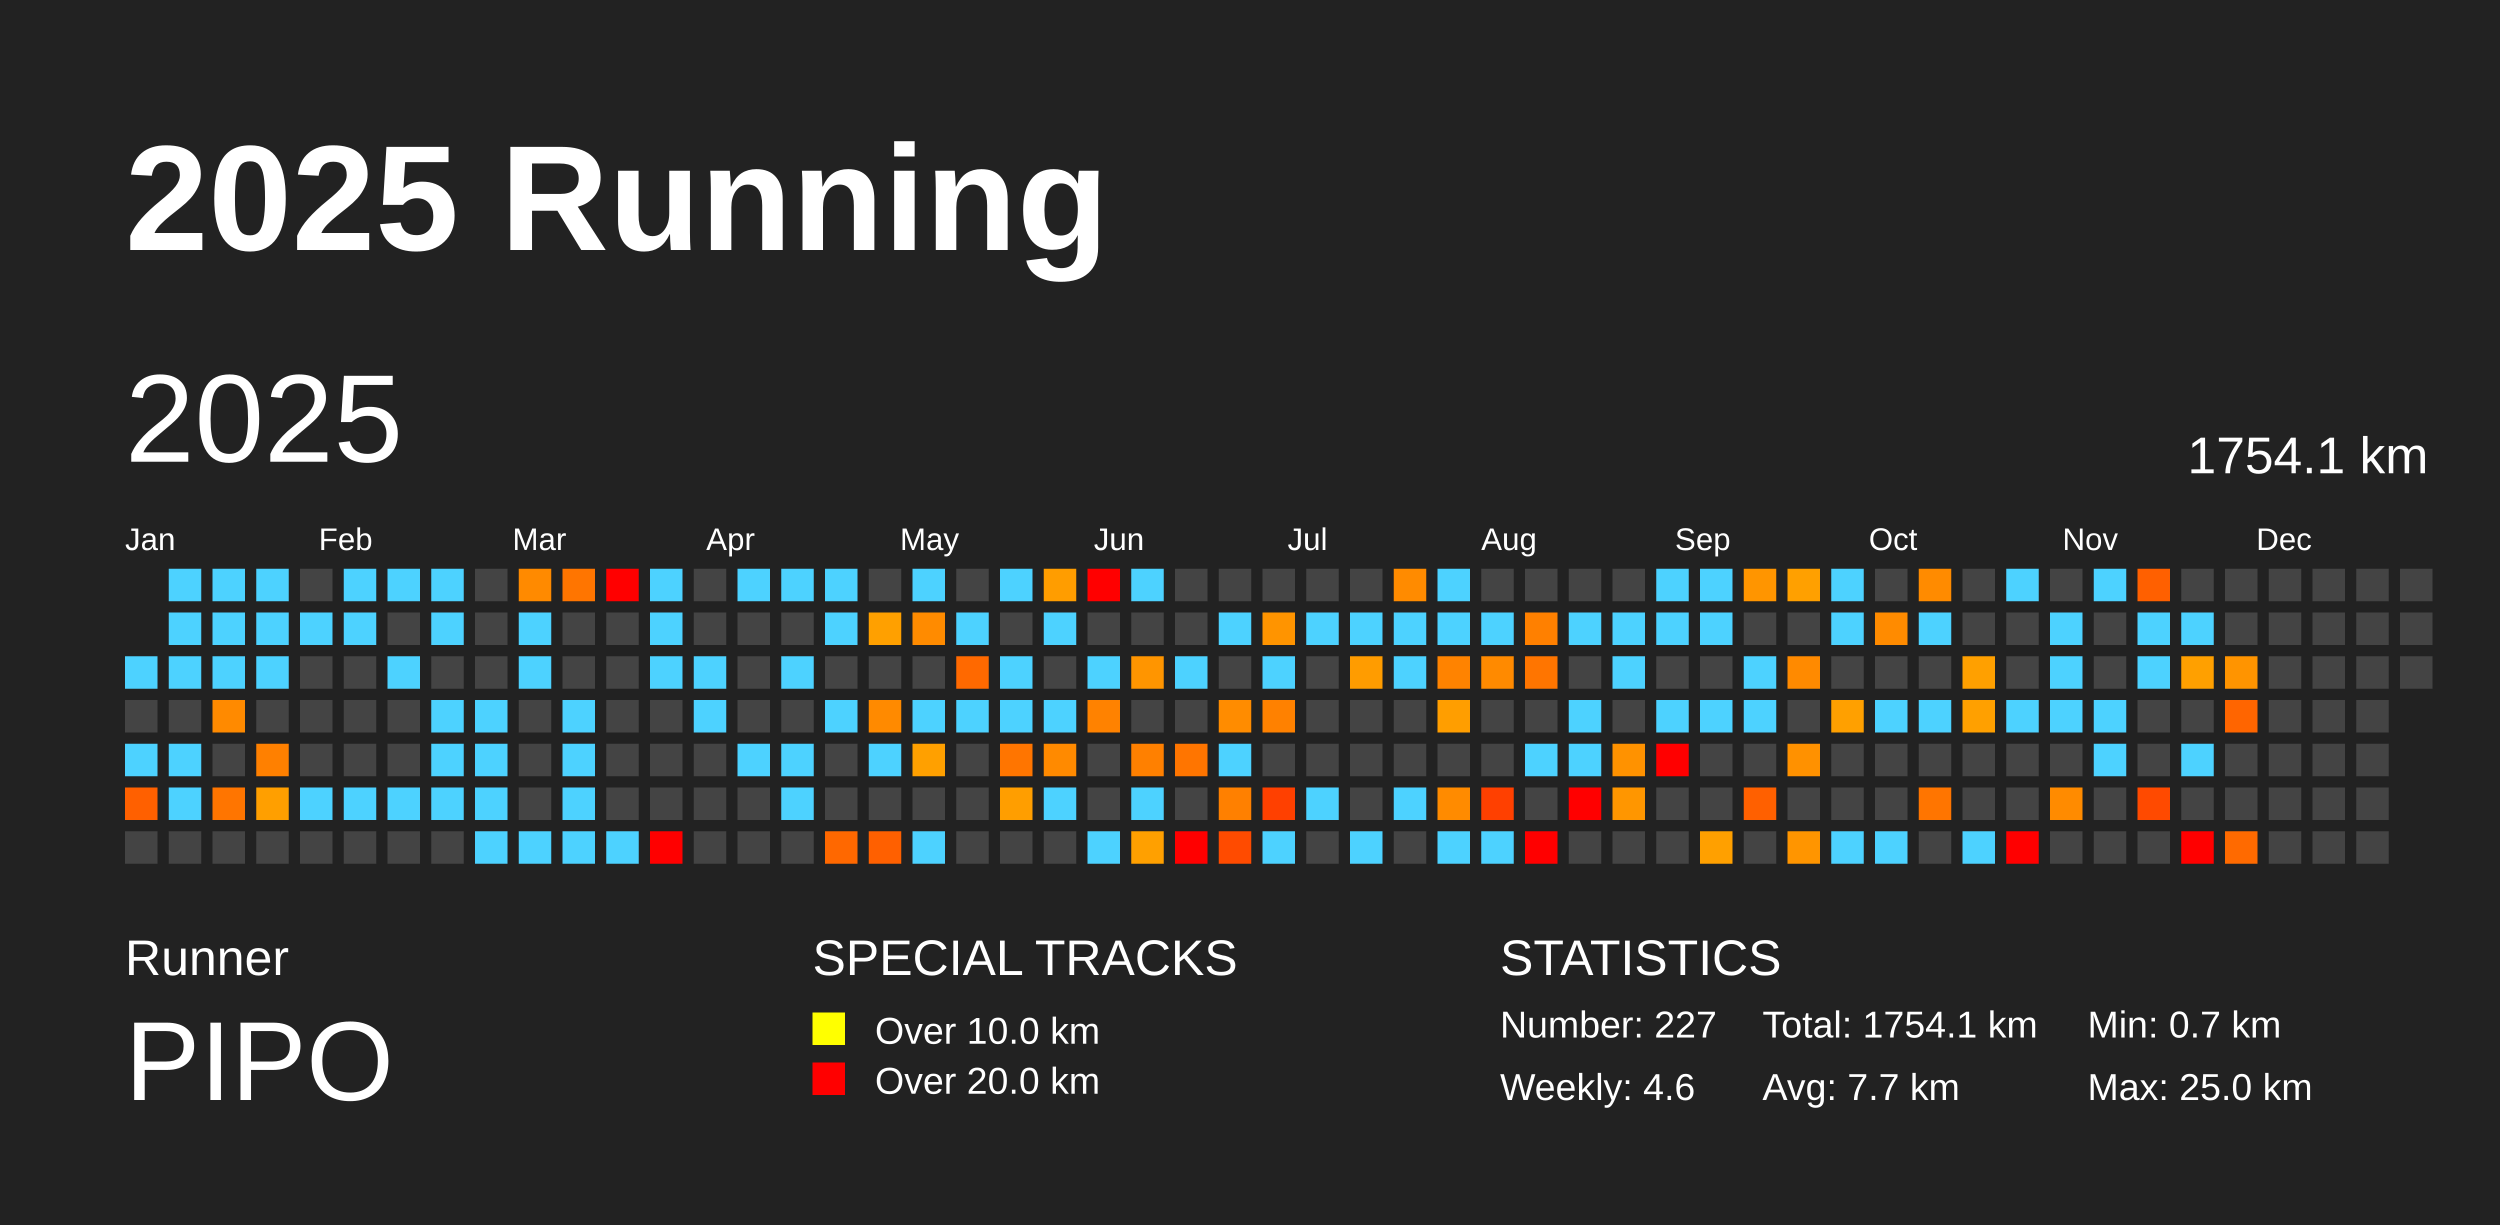
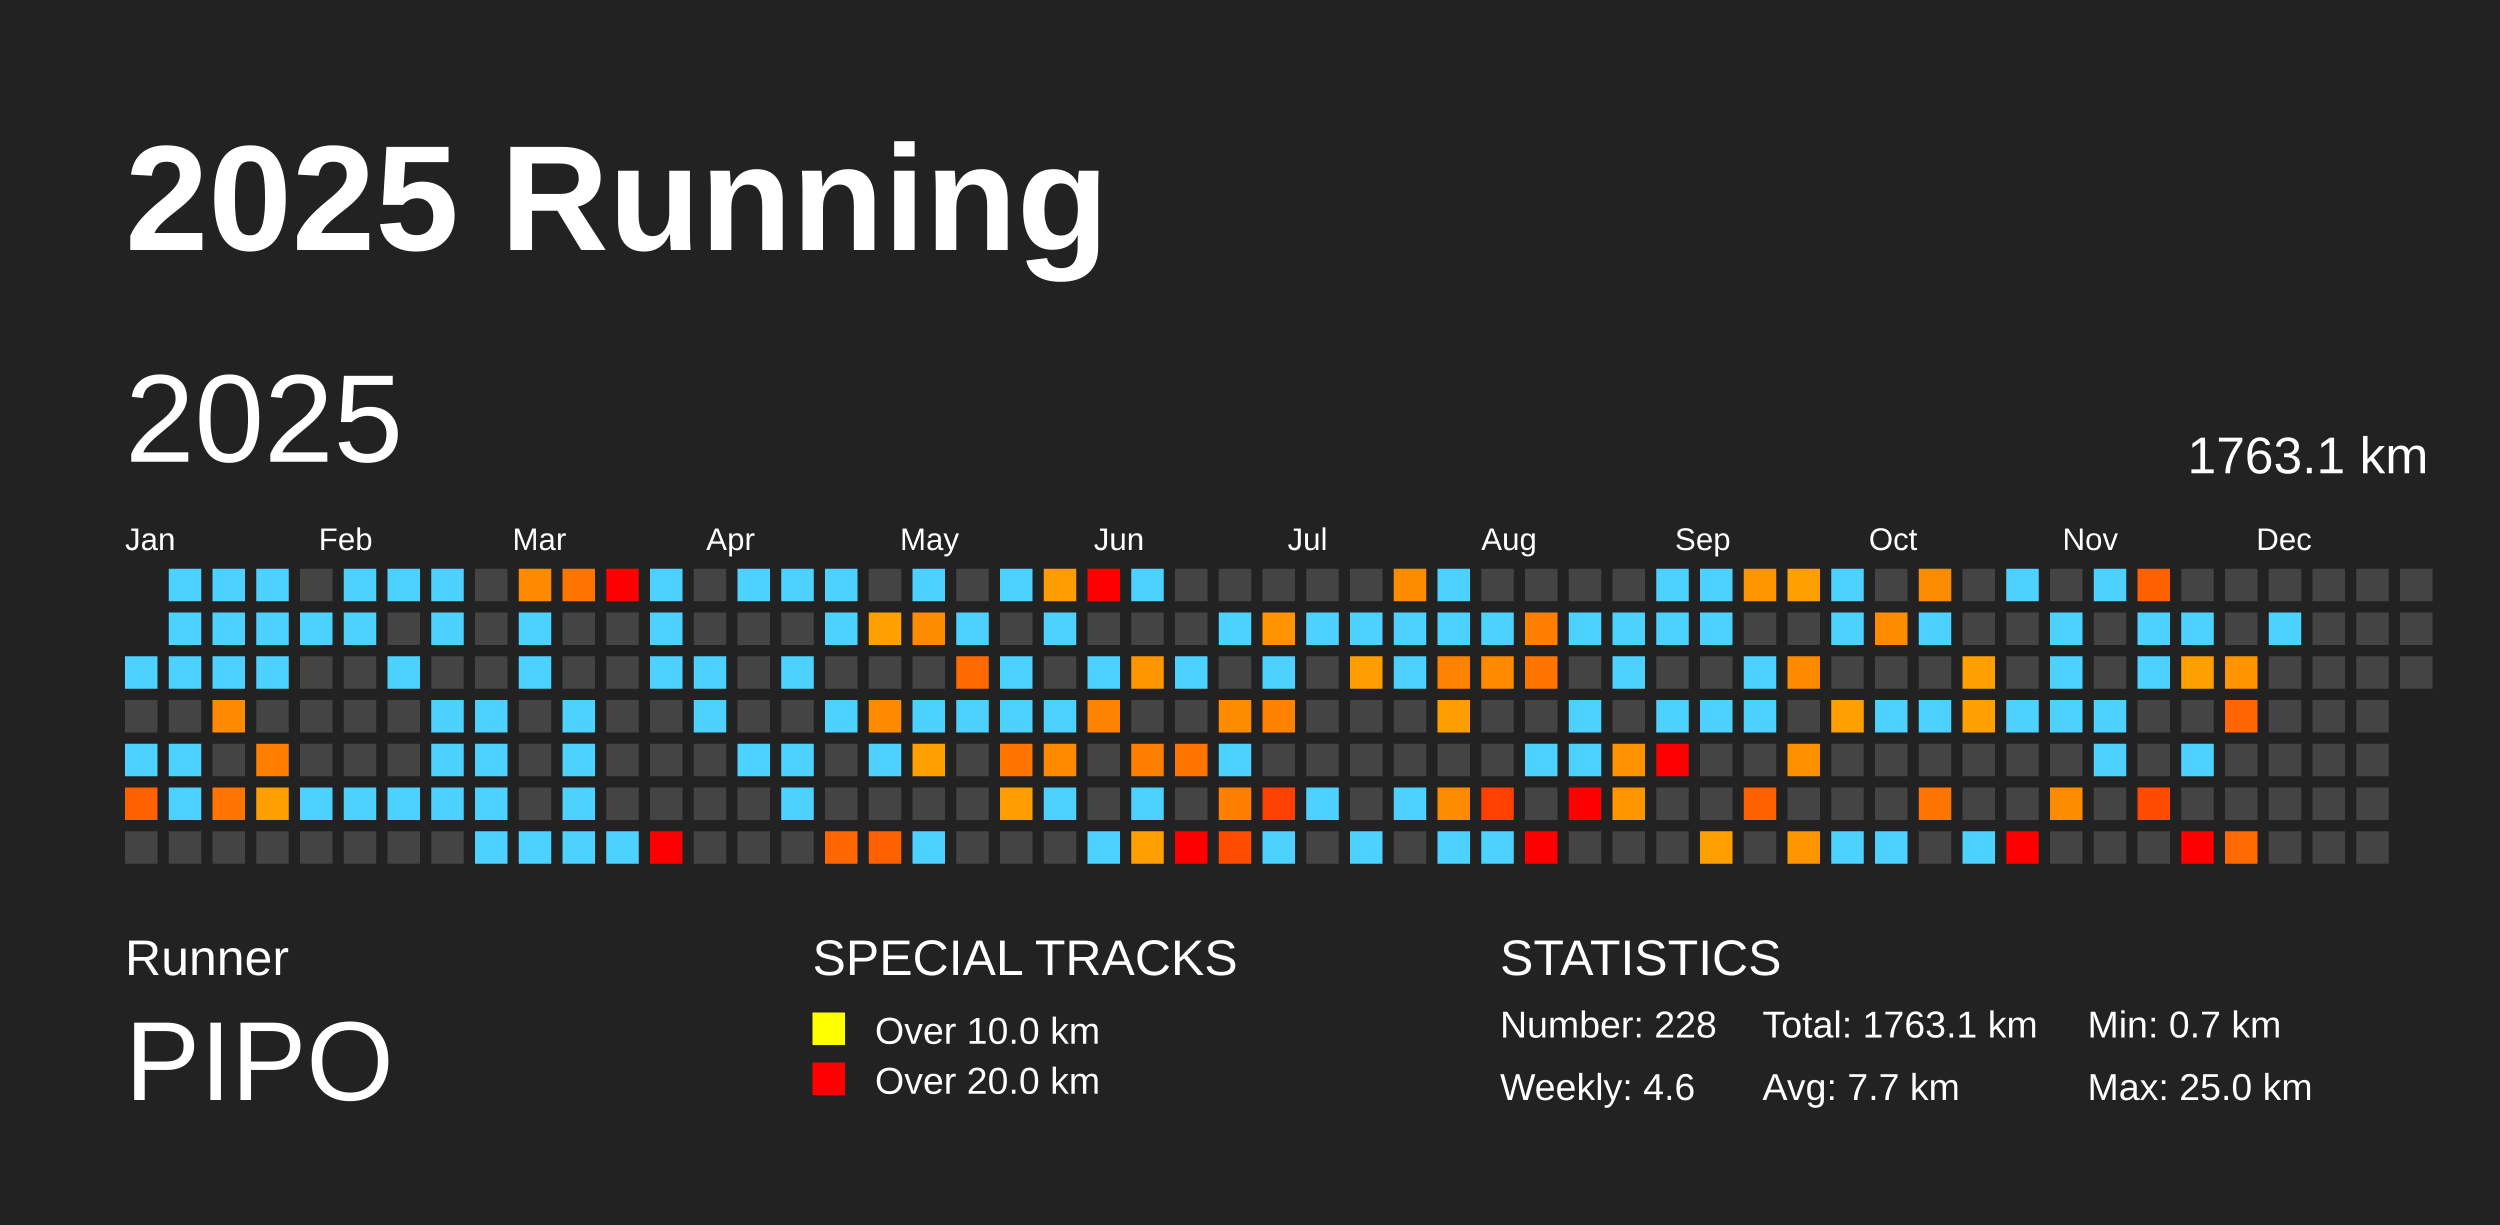
<svg xmlns="http://www.w3.org/2000/svg" baseProfile="full" height="98mm" version="1.1" viewBox="0,0,200,98" width="200mm">
  <defs />
  <rect fill="#222222" height="98" width="200" x="0" y="0" />
  <text fill="#FFFFFF" style="font-size:12px; font-family:Arial; font-weight:bold;" x="10" y="20">2025 Running</text>
  <text fill="#FFFFFF" style="font-size:4px; font-family:Arial" x="10" y="78">Runner</text>
  <text fill="#FFFFFF" style="font-size:9px; font-family:Arial" x="10" y="88">PIPO</text>
  <text fill="#FFFFFF" style="font-size:4px; font-family:Arial" x="65" y="78">SPECIAL TRACKS</text>
  <rect fill="yellow" height="2.6" width="2.6" x="65" y="81" />
  <text fill="#FFFFFF" style="font-size:3px; font-family:Arial" x="70" y="83.5">Over 10.0 km</text>
  <rect fill="red" height="2.6" width="2.6" x="65" y="85" />
  <text fill="#FFFFFF" style="font-size:3px; font-family:Arial" x="70" y="87.5">Over 20.0 km</text>
  <text fill="#FFFFFF" style="font-size:4px; font-family:Arial" x="120" y="78">STATISTICS</text>
-   <text fill="#FFFFFF" style="font-size:3px; font-family:Arial" x="120" y="83">Number: 227</text>
+   <text fill="#FFFFFF" style="font-size:3px; font-family:Arial" x="120" y="83">Number: 228</text>
  <text fill="#FFFFFF" style="font-size:3px; font-family:Arial" x="120" y="88">Weekly: 4.6</text>
-   <text fill="#FFFFFF" style="font-size:3px; font-family:Arial" x="141" y="83">Total: 1754.1 km</text>
+   <text fill="#FFFFFF" style="font-size:3px; font-family:Arial" x="141" y="83">Total: 1763.1 km</text>
  <text fill="#FFFFFF" style="font-size:3px; font-family:Arial" x="141" y="88">Avg: 7.7 km</text>
  <text fill="#FFFFFF" style="font-size:3px; font-family:Arial" x="167" y="83">Min: 0.7 km</text>
  <text fill="#FFFFFF" style="font-size:3px; font-family:Arial" x="167" y="88">Max: 25.0 km</text>
  <text dominant-baseline="hanging" fill="#FFFFFF" style="font-size:10.0px; font-family:Arial;" x="10" y="30">2025</text>
-   <text dominant-baseline="hanging" fill="#FFFFFF" style="font-size:4.125px; font-family:Arial;" x="175" y="35">1754.1 km</text>
+   <text dominant-baseline="hanging" fill="#FFFFFF" style="font-size:4.125px; font-family:Arial;" x="175" y="35">1763.1 km</text>
  <text fill="#FFFFFF" style="font-size:2.5px; font-family:Arial" x="10.0" y="44">Jan</text>
  <text fill="#FFFFFF" style="font-size:2.5px; font-family:Arial" x="25.5" y="44">Feb</text>
  <text fill="#FFFFFF" style="font-size:2.5px; font-family:Arial" x="41.0" y="44">Mar</text>
  <text fill="#FFFFFF" style="font-size:2.5px; font-family:Arial" x="56.5" y="44">Apr</text>
  <text fill="#FFFFFF" style="font-size:2.5px; font-family:Arial" x="72.0" y="44">May</text>
  <text fill="#FFFFFF" style="font-size:2.5px; font-family:Arial" x="87.5" y="44">Jun</text>
  <text fill="#FFFFFF" style="font-size:2.5px; font-family:Arial" x="103.0" y="44">Jul</text>
  <text fill="#FFFFFF" style="font-size:2.5px; font-family:Arial" x="118.5" y="44">Aug</text>
  <text fill="#FFFFFF" style="font-size:2.5px; font-family:Arial" x="134.0" y="44">Sep</text>
  <text fill="#FFFFFF" style="font-size:2.5px; font-family:Arial" x="149.5" y="44">Oct</text>
  <text fill="#FFFFFF" style="font-size:2.5px; font-family:Arial" x="165.0" y="44">Nov</text>
  <text fill="#FFFFFF" style="font-size:2.5px; font-family:Arial" x="180.5" y="44">Dec</text>
  <rect fill="#4dd2ff" height="2.6" width="2.6" x="10.0" y="52.5" />
  <rect fill="#444444" height="2.6" width="2.6" x="10.0" y="56.0" />
  <rect fill="#4dd2ff" height="2.6" width="2.6" x="10.0" y="59.5" />
  <rect fill="#ff6000" height="2.6" width="2.6" x="10.0" y="63.0" />
  <rect fill="#444444" height="2.6" width="2.6" x="10.0" y="66.5" />
  <rect fill="#4dd2ff" height="2.6" width="2.6" x="13.5" y="45.5" />
  <rect fill="#4dd2ff" height="2.6" width="2.6" x="13.5" y="49.0" />
  <rect fill="#4dd2ff" height="2.6" width="2.6" x="13.5" y="52.5" />
  <rect fill="#444444" height="2.6" width="2.6" x="13.5" y="56.0" />
  <rect fill="#4dd2ff" height="2.6" width="2.6" x="13.5" y="59.5" />
  <rect fill="#4dd2ff" height="2.6" width="2.6" x="13.5" y="63.0" />
  <rect fill="#444444" height="2.6" width="2.6" x="13.5" y="66.5" />
  <rect fill="#4dd2ff" height="2.6" width="2.6" x="17.0" y="45.5" />
  <rect fill="#4dd2ff" height="2.6" width="2.6" x="17.0" y="49.0" />
  <rect fill="#4dd2ff" height="2.6" width="2.6" x="17.0" y="52.5" />
  <rect fill="#ff8a00" height="2.6" width="2.6" x="17.0" y="56.0" />
  <rect fill="#444444" height="2.6" width="2.6" x="17.0" y="59.5" />
  <rect fill="#ff7500" height="2.6" width="2.6" x="17.0" y="63.0" />
  <rect fill="#444444" height="2.6" width="2.6" x="17.0" y="66.5" />
  <rect fill="#4dd2ff" height="2.6" width="2.6" x="20.5" y="45.5" />
  <rect fill="#4dd2ff" height="2.6" width="2.6" x="20.5" y="49.0" />
  <rect fill="#4dd2ff" height="2.6" width="2.6" x="20.5" y="52.5" />
  <rect fill="#444444" height="2.6" width="2.6" x="20.5" y="56.0" />
  <rect fill="#ff8000" height="2.6" width="2.6" x="20.5" y="59.5" />
  <rect fill="#ff9f00" height="2.6" width="2.6" x="20.5" y="63.0" />
  <rect fill="#444444" height="2.6" width="2.6" x="20.5" y="66.5" />
  <rect fill="#444444" height="2.6" width="2.6" x="24.0" y="45.5" />
  <rect fill="#4dd2ff" height="2.6" width="2.6" x="24.0" y="49.0" />
  <rect fill="#444444" height="2.6" width="2.6" x="24.0" y="52.5" />
  <rect fill="#444444" height="2.6" width="2.6" x="24.0" y="56.0" />
  <rect fill="#444444" height="2.6" width="2.6" x="24.0" y="59.5" />
  <rect fill="#4dd2ff" height="2.6" width="2.6" x="24.0" y="63.0" />
  <rect fill="#444444" height="2.6" width="2.6" x="24.0" y="66.5" />
  <rect fill="#4dd2ff" height="2.6" width="2.6" x="27.5" y="45.5" />
  <rect fill="#4dd2ff" height="2.6" width="2.6" x="27.5" y="49.0" />
  <rect fill="#444444" height="2.6" width="2.6" x="27.5" y="52.5" />
  <rect fill="#444444" height="2.6" width="2.6" x="27.5" y="56.0" />
  <rect fill="#444444" height="2.6" width="2.6" x="27.5" y="59.5" />
  <rect fill="#4dd2ff" height="2.6" width="2.6" x="27.5" y="63.0" />
  <rect fill="#444444" height="2.6" width="2.6" x="27.5" y="66.5" />
  <rect fill="#4dd2ff" height="2.6" width="2.6" x="31.0" y="45.5" />
  <rect fill="#444444" height="2.6" width="2.6" x="31.0" y="49.0" />
  <rect fill="#4dd2ff" height="2.6" width="2.6" x="31.0" y="52.5" />
  <rect fill="#444444" height="2.6" width="2.6" x="31.0" y="56.0" />
  <rect fill="#444444" height="2.6" width="2.6" x="31.0" y="59.5" />
  <rect fill="#4dd2ff" height="2.6" width="2.6" x="31.0" y="63.0" />
  <rect fill="#444444" height="2.6" width="2.6" x="31.0" y="66.5" />
  <rect fill="#4dd2ff" height="2.6" width="2.6" x="34.5" y="45.5" />
  <rect fill="#4dd2ff" height="2.6" width="2.6" x="34.5" y="49.0" />
  <rect fill="#444444" height="2.6" width="2.6" x="34.5" y="52.5" />
  <rect fill="#4dd2ff" height="2.6" width="2.6" x="34.5" y="56.0" />
  <rect fill="#4dd2ff" height="2.6" width="2.6" x="34.5" y="59.5" />
  <rect fill="#4dd2ff" height="2.6" width="2.6" x="34.5" y="63.0" />
  <rect fill="#444444" height="2.6" width="2.6" x="34.5" y="66.5" />
  <rect fill="#444444" height="2.6" width="2.6" x="38.0" y="45.5" />
  <rect fill="#444444" height="2.6" width="2.6" x="38.0" y="49.0" />
  <rect fill="#444444" height="2.6" width="2.6" x="38.0" y="52.5" />
  <rect fill="#4dd2ff" height="2.6" width="2.6" x="38.0" y="56.0" />
  <rect fill="#4dd2ff" height="2.6" width="2.6" x="38.0" y="59.5" />
  <rect fill="#4dd2ff" height="2.6" width="2.6" x="38.0" y="63.0" />
  <rect fill="#4dd2ff" height="2.6" width="2.6" x="38.0" y="66.5" />
  <rect fill="#ff8a00" height="2.6" width="2.6" x="41.5" y="45.5" />
  <rect fill="#4dd2ff" height="2.6" width="2.6" x="41.5" y="49.0" />
  <rect fill="#4dd2ff" height="2.6" width="2.6" x="41.5" y="52.5" />
  <rect fill="#444444" height="2.6" width="2.6" x="41.5" y="56.0" />
  <rect fill="#444444" height="2.6" width="2.6" x="41.5" y="59.5" />
  <rect fill="#444444" height="2.6" width="2.6" x="41.5" y="63.0" />
  <rect fill="#4dd2ff" height="2.6" width="2.6" x="41.5" y="66.5" />
  <rect fill="#ff7500" height="2.6" width="2.6" x="45.0" y="45.5" />
  <rect fill="#444444" height="2.6" width="2.6" x="45.0" y="49.0" />
  <rect fill="#444444" height="2.6" width="2.6" x="45.0" y="52.5" />
  <rect fill="#4dd2ff" height="2.6" width="2.6" x="45.0" y="56.0" />
  <rect fill="#4dd2ff" height="2.6" width="2.6" x="45.0" y="59.5" />
  <rect fill="#4dd2ff" height="2.6" width="2.6" x="45.0" y="63.0" />
  <rect fill="#4dd2ff" height="2.6" width="2.6" x="45.0" y="66.5" />
  <rect fill="red" height="2.6" width="2.6" x="48.5" y="45.5" />
  <rect fill="#444444" height="2.6" width="2.6" x="48.5" y="49.0" />
  <rect fill="#444444" height="2.6" width="2.6" x="48.5" y="52.5" />
  <rect fill="#444444" height="2.6" width="2.6" x="48.5" y="56.0" />
  <rect fill="#444444" height="2.6" width="2.6" x="48.5" y="59.5" />
  <rect fill="#444444" height="2.6" width="2.6" x="48.5" y="63.0" />
  <rect fill="#4dd2ff" height="2.6" width="2.6" x="48.5" y="66.5" />
  <rect fill="#4dd2ff" height="2.6" width="2.6" x="52.0" y="45.5" />
  <rect fill="#4dd2ff" height="2.6" width="2.6" x="52.0" y="49.0" />
  <rect fill="#4dd2ff" height="2.6" width="2.6" x="52.0" y="52.5" />
  <rect fill="#444444" height="2.6" width="2.6" x="52.0" y="56.0" />
  <rect fill="#444444" height="2.6" width="2.6" x="52.0" y="59.5" />
  <rect fill="#444444" height="2.6" width="2.6" x="52.0" y="63.0" />
  <rect fill="red" height="2.6" width="2.6" x="52.0" y="66.5" />
  <rect fill="#444444" height="2.6" width="2.6" x="55.5" y="45.5" />
  <rect fill="#444444" height="2.6" width="2.6" x="55.5" y="49.0" />
  <rect fill="#4dd2ff" height="2.6" width="2.6" x="55.5" y="52.5" />
  <rect fill="#4dd2ff" height="2.6" width="2.6" x="55.5" y="56.0" />
  <rect fill="#444444" height="2.6" width="2.6" x="55.5" y="59.5" />
  <rect fill="#444444" height="2.6" width="2.6" x="55.5" y="63.0" />
  <rect fill="#444444" height="2.6" width="2.6" x="55.5" y="66.5" />
  <rect fill="#4dd2ff" height="2.6" width="2.6" x="59.0" y="45.5" />
  <rect fill="#444444" height="2.6" width="2.6" x="59.0" y="49.0" />
  <rect fill="#444444" height="2.6" width="2.6" x="59.0" y="52.5" />
  <rect fill="#444444" height="2.6" width="2.6" x="59.0" y="56.0" />
  <rect fill="#4dd2ff" height="2.6" width="2.6" x="59.0" y="59.5" />
  <rect fill="#444444" height="2.6" width="2.6" x="59.0" y="63.0" />
  <rect fill="#444444" height="2.6" width="2.6" x="59.0" y="66.5" />
  <rect fill="#4dd2ff" height="2.6" width="2.6" x="62.5" y="45.5" />
  <rect fill="#444444" height="2.6" width="2.6" x="62.5" y="49.0" />
  <rect fill="#4dd2ff" height="2.6" width="2.6" x="62.5" y="52.5" />
  <rect fill="#444444" height="2.6" width="2.6" x="62.5" y="56.0" />
  <rect fill="#4dd2ff" height="2.6" width="2.6" x="62.5" y="59.5" />
  <rect fill="#4dd2ff" height="2.6" width="2.6" x="62.5" y="63.0" />
  <rect fill="#444444" height="2.6" width="2.6" x="62.5" y="66.5" />
  <rect fill="#4dd2ff" height="2.6" width="2.6" x="66.0" y="45.5" />
  <rect fill="#4dd2ff" height="2.6" width="2.6" x="66.0" y="49.0" />
  <rect fill="#444444" height="2.6" width="2.6" x="66.0" y="52.5" />
  <rect fill="#4dd2ff" height="2.6" width="2.6" x="66.0" y="56.0" />
  <rect fill="#444444" height="2.6" width="2.6" x="66.0" y="59.5" />
  <rect fill="#444444" height="2.6" width="2.6" x="66.0" y="63.0" />
  <rect fill="#ff6800" height="2.6" width="2.6" x="66.0" y="66.5" />
  <rect fill="#444444" height="2.6" width="2.6" x="69.5" y="45.5" />
  <rect fill="#ffa000" height="2.6" width="2.6" x="69.5" y="49.0" />
  <rect fill="#444444" height="2.6" width="2.6" x="69.5" y="52.5" />
  <rect fill="#ff8a00" height="2.6" width="2.6" x="69.5" y="56.0" />
  <rect fill="#4dd2ff" height="2.6" width="2.6" x="69.5" y="59.5" />
  <rect fill="#444444" height="2.6" width="2.6" x="69.5" y="63.0" />
  <rect fill="#ff6000" height="2.6" width="2.6" x="69.5" y="66.5" />
  <rect fill="#4dd2ff" height="2.6" width="2.6" x="73.0" y="45.5" />
  <rect fill="#ff8b00" height="2.6" width="2.6" x="73.0" y="49.0" />
  <rect fill="#444444" height="2.6" width="2.6" x="73.0" y="52.5" />
  <rect fill="#4dd2ff" height="2.6" width="2.6" x="73.0" y="56.0" />
  <rect fill="#ffa000" height="2.6" width="2.6" x="73.0" y="59.5" />
  <rect fill="#444444" height="2.6" width="2.6" x="73.0" y="63.0" />
  <rect fill="#4dd2ff" height="2.6" width="2.6" x="73.0" y="66.5" />
  <rect fill="#444444" height="2.6" width="2.6" x="76.5" y="45.5" />
  <rect fill="#4dd2ff" height="2.6" width="2.6" x="76.5" y="49.0" />
  <rect fill="#ff6900" height="2.6" width="2.6" x="76.5" y="52.5" />
  <rect fill="#4dd2ff" height="2.6" width="2.6" x="76.5" y="56.0" />
  <rect fill="#444444" height="2.6" width="2.6" x="76.5" y="59.5" />
  <rect fill="#444444" height="2.6" width="2.6" x="76.5" y="63.0" />
  <rect fill="#444444" height="2.6" width="2.6" x="76.5" y="66.5" />
  <rect fill="#4dd2ff" height="2.6" width="2.6" x="80.0" y="45.5" />
  <rect fill="#444444" height="2.6" width="2.6" x="80.0" y="49.0" />
  <rect fill="#4dd2ff" height="2.6" width="2.6" x="80.0" y="52.5" />
  <rect fill="#4dd2ff" height="2.6" width="2.6" x="80.0" y="56.0" />
  <rect fill="#ff7500" height="2.6" width="2.6" x="80.0" y="59.5" />
  <rect fill="#ff9e00" height="2.6" width="2.6" x="80.0" y="63.0" />
  <rect fill="#444444" height="2.6" width="2.6" x="80.0" y="66.5" />
  <rect fill="#ff9d00" height="2.6" width="2.6" x="83.5" y="45.5" />
  <rect fill="#4dd2ff" height="2.6" width="2.6" x="83.5" y="49.0" />
  <rect fill="#444444" height="2.6" width="2.6" x="83.5" y="52.5" />
  <rect fill="#4dd2ff" height="2.6" width="2.6" x="83.5" y="56.0" />
  <rect fill="#ff8a00" height="2.6" width="2.6" x="83.5" y="59.5" />
  <rect fill="#4dd2ff" height="2.6" width="2.6" x="83.5" y="63.0" />
  <rect fill="#444444" height="2.6" width="2.6" x="83.5" y="66.5" />
  <rect fill="red" height="2.6" width="2.6" x="87.0" y="45.5" />
  <rect fill="#444444" height="2.6" width="2.6" x="87.0" y="49.0" />
  <rect fill="#4dd2ff" height="2.6" width="2.6" x="87.0" y="52.5" />
  <rect fill="#ff8200" height="2.6" width="2.6" x="87.0" y="56.0" />
  <rect fill="#444444" height="2.6" width="2.6" x="87.0" y="59.5" />
  <rect fill="#444444" height="2.6" width="2.6" x="87.0" y="63.0" />
  <rect fill="#4dd2ff" height="2.6" width="2.6" x="87.0" y="66.5" />
  <rect fill="#4dd2ff" height="2.6" width="2.6" x="90.5" y="45.5" />
  <rect fill="#444444" height="2.6" width="2.6" x="90.5" y="49.0" />
  <rect fill="#ff9500" height="2.6" width="2.6" x="90.5" y="52.5" />
  <rect fill="#444444" height="2.6" width="2.6" x="90.5" y="56.0" />
  <rect fill="#ff8000" height="2.6" width="2.6" x="90.5" y="59.5" />
  <rect fill="#4dd2ff" height="2.6" width="2.6" x="90.5" y="63.0" />
  <rect fill="#ffa000" height="2.6" width="2.6" x="90.5" y="66.5" />
  <rect fill="#444444" height="2.6" width="2.6" x="94.0" y="45.5" />
  <rect fill="#444444" height="2.6" width="2.6" x="94.0" y="49.0" />
  <rect fill="#4dd2ff" height="2.6" width="2.6" x="94.0" y="52.5" />
  <rect fill="#444444" height="2.6" width="2.6" x="94.0" y="56.0" />
  <rect fill="#ff7500" height="2.6" width="2.6" x="94.0" y="59.5" />
  <rect fill="#444444" height="2.6" width="2.6" x="94.0" y="63.0" />
  <rect fill="red" height="2.6" width="2.6" x="94.0" y="66.5" />
  <rect fill="#444444" height="2.6" width="2.6" x="97.5" y="45.5" />
  <rect fill="#4dd2ff" height="2.6" width="2.6" x="97.5" y="49.0" />
  <rect fill="#444444" height="2.6" width="2.6" x="97.5" y="52.5" />
  <rect fill="#ff8c00" height="2.6" width="2.6" x="97.5" y="56.0" />
  <rect fill="#4dd2ff" height="2.6" width="2.6" x="97.5" y="59.5" />
  <rect fill="#ff8000" height="2.6" width="2.6" x="97.5" y="63.0" />
  <rect fill="#ff4b00" height="2.6" width="2.6" x="97.5" y="66.5" />
  <rect fill="#444444" height="2.6" width="2.6" x="101.0" y="45.5" />
  <rect fill="#ff9400" height="2.6" width="2.6" x="101.0" y="49.0" />
  <rect fill="#4dd2ff" height="2.6" width="2.6" x="101.0" y="52.5" />
  <rect fill="#ff8100" height="2.6" width="2.6" x="101.0" y="56.0" />
  <rect fill="#444444" height="2.6" width="2.6" x="101.0" y="59.5" />
  <rect fill="#ff4000" height="2.6" width="2.6" x="101.0" y="63.0" />
  <rect fill="#4dd2ff" height="2.6" width="2.6" x="101.0" y="66.5" />
  <rect fill="#444444" height="2.6" width="2.6" x="104.5" y="45.5" />
  <rect fill="#4dd2ff" height="2.6" width="2.6" x="104.5" y="49.0" />
  <rect fill="#444444" height="2.6" width="2.6" x="104.5" y="52.5" />
  <rect fill="#444444" height="2.6" width="2.6" x="104.5" y="56.0" />
  <rect fill="#444444" height="2.6" width="2.6" x="104.5" y="59.5" />
  <rect fill="#4dd2ff" height="2.6" width="2.6" x="104.5" y="63.0" />
  <rect fill="#444444" height="2.6" width="2.6" x="104.5" y="66.5" />
  <rect fill="#444444" height="2.6" width="2.6" x="108.0" y="45.5" />
  <rect fill="#4dd2ff" height="2.6" width="2.6" x="108.0" y="49.0" />
  <rect fill="#ff9c00" height="2.6" width="2.6" x="108.0" y="52.5" />
  <rect fill="#444444" height="2.6" width="2.6" x="108.0" y="56.0" />
  <rect fill="#444444" height="2.6" width="2.6" x="108.0" y="59.5" />
  <rect fill="#444444" height="2.6" width="2.6" x="108.0" y="63.0" />
  <rect fill="#4dd2ff" height="2.6" width="2.6" x="108.0" y="66.5" />
  <rect fill="#ff8b00" height="2.6" width="2.6" x="111.5" y="45.5" />
  <rect fill="#4dd2ff" height="2.6" width="2.6" x="111.5" y="49.0" />
  <rect fill="#4dd2ff" height="2.6" width="2.6" x="111.5" y="52.5" />
  <rect fill="#444444" height="2.6" width="2.6" x="111.5" y="56.0" />
  <rect fill="#444444" height="2.6" width="2.6" x="111.5" y="59.5" />
  <rect fill="#4dd2ff" height="2.6" width="2.6" x="111.5" y="63.0" />
  <rect fill="#444444" height="2.6" width="2.6" x="111.5" y="66.5" />
  <rect fill="#4dd2ff" height="2.6" width="2.6" x="115.0" y="45.5" />
  <rect fill="#4dd2ff" height="2.6" width="2.6" x="115.0" y="49.0" />
  <rect fill="#ff8300" height="2.6" width="2.6" x="115.0" y="52.5" />
  <rect fill="#ff9e00" height="2.6" width="2.6" x="115.0" y="56.0" />
  <rect fill="#444444" height="2.6" width="2.6" x="115.0" y="59.5" />
  <rect fill="#ff8b00" height="2.6" width="2.6" x="115.0" y="63.0" />
  <rect fill="#4dd2ff" height="2.6" width="2.6" x="115.0" y="66.5" />
  <rect fill="#444444" height="2.6" width="2.6" x="118.5" y="45.5" />
  <rect fill="#4dd2ff" height="2.6" width="2.6" x="118.5" y="49.0" />
  <rect fill="#ff8a00" height="2.6" width="2.6" x="118.5" y="52.5" />
  <rect fill="#444444" height="2.6" width="2.6" x="118.5" y="56.0" />
  <rect fill="#444444" height="2.6" width="2.6" x="118.5" y="59.5" />
  <rect fill="#ff4000" height="2.6" width="2.6" x="118.5" y="63.0" />
  <rect fill="#4dd2ff" height="2.6" width="2.6" x="118.5" y="66.5" />
  <rect fill="#444444" height="2.6" width="2.6" x="122.0" y="45.5" />
  <rect fill="#ff8000" height="2.6" width="2.6" x="122.0" y="49.0" />
  <rect fill="#ff7500" height="2.6" width="2.6" x="122.0" y="52.5" />
  <rect fill="#444444" height="2.6" width="2.6" x="122.0" y="56.0" />
  <rect fill="#4dd2ff" height="2.6" width="2.6" x="122.0" y="59.5" />
  <rect fill="#444444" height="2.6" width="2.6" x="122.0" y="63.0" />
  <rect fill="red" height="2.6" width="2.6" x="122.0" y="66.5" />
  <rect fill="#444444" height="2.6" width="2.6" x="125.5" y="45.5" />
  <rect fill="#4dd2ff" height="2.6" width="2.6" x="125.5" y="49.0" />
  <rect fill="#444444" height="2.6" width="2.6" x="125.5" y="52.5" />
  <rect fill="#4dd2ff" height="2.6" width="2.6" x="125.5" y="56.0" />
  <rect fill="#4dd2ff" height="2.6" width="2.6" x="125.5" y="59.5" />
  <rect fill="red" height="2.6" width="2.6" x="125.5" y="63.0" />
  <rect fill="#444444" height="2.6" width="2.6" x="125.5" y="66.5" />
  <rect fill="#444444" height="2.6" width="2.6" x="129.0" y="45.5" />
  <rect fill="#4dd2ff" height="2.6" width="2.6" x="129.0" y="49.0" />
  <rect fill="#4dd2ff" height="2.6" width="2.6" x="129.0" y="52.5" />
  <rect fill="#444444" height="2.6" width="2.6" x="129.0" y="56.0" />
  <rect fill="#ff9200" height="2.6" width="2.6" x="129.0" y="59.5" />
  <rect fill="#ff9600" height="2.6" width="2.6" x="129.0" y="63.0" />
  <rect fill="#444444" height="2.6" width="2.6" x="129.0" y="66.5" />
  <rect fill="#4dd2ff" height="2.6" width="2.6" x="132.5" y="45.5" />
  <rect fill="#4dd2ff" height="2.6" width="2.6" x="132.5" y="49.0" />
  <rect fill="#444444" height="2.6" width="2.6" x="132.5" y="52.5" />
  <rect fill="#4dd2ff" height="2.6" width="2.6" x="132.5" y="56.0" />
  <rect fill="red" height="2.6" width="2.6" x="132.5" y="59.5" />
  <rect fill="#444444" height="2.6" width="2.6" x="132.5" y="63.0" />
  <rect fill="#444444" height="2.6" width="2.6" x="132.5" y="66.5" />
  <rect fill="#4dd2ff" height="2.6" width="2.6" x="136.0" y="45.5" />
  <rect fill="#4dd2ff" height="2.6" width="2.6" x="136.0" y="49.0" />
  <rect fill="#444444" height="2.6" width="2.6" x="136.0" y="52.5" />
  <rect fill="#4dd2ff" height="2.6" width="2.6" x="136.0" y="56.0" />
  <rect fill="#444444" height="2.6" width="2.6" x="136.0" y="59.5" />
  <rect fill="#444444" height="2.6" width="2.6" x="136.0" y="63.0" />
  <rect fill="#ffa000" height="2.6" width="2.6" x="136.0" y="66.5" />
  <rect fill="#ff9500" height="2.6" width="2.6" x="139.5" y="45.5" />
  <rect fill="#444444" height="2.6" width="2.6" x="139.5" y="49.0" />
  <rect fill="#4dd2ff" height="2.6" width="2.6" x="139.5" y="52.5" />
  <rect fill="#4dd2ff" height="2.6" width="2.6" x="139.5" y="56.0" />
  <rect fill="#444444" height="2.6" width="2.6" x="139.5" y="59.5" />
  <rect fill="#ff6000" height="2.6" width="2.6" x="139.5" y="63.0" />
  <rect fill="#444444" height="2.6" width="2.6" x="139.5" y="66.5" />
  <rect fill="#ffa000" height="2.6" width="2.6" x="143.0" y="45.5" />
  <rect fill="#444444" height="2.6" width="2.6" x="143.0" y="49.0" />
  <rect fill="#ff8a00" height="2.6" width="2.6" x="143.0" y="52.5" />
  <rect fill="#444444" height="2.6" width="2.6" x="143.0" y="56.0" />
  <rect fill="#ff9100" height="2.6" width="2.6" x="143.0" y="59.5" />
  <rect fill="#444444" height="2.6" width="2.6" x="143.0" y="63.0" />
  <rect fill="#ff9500" height="2.6" width="2.6" x="143.0" y="66.5" />
  <rect fill="#4dd2ff" height="2.6" width="2.6" x="146.5" y="45.5" />
  <rect fill="#4dd2ff" height="2.6" width="2.6" x="146.5" y="49.0" />
  <rect fill="#444444" height="2.6" width="2.6" x="146.5" y="52.5" />
  <rect fill="#ffa000" height="2.6" width="2.6" x="146.5" y="56.0" />
  <rect fill="#444444" height="2.6" width="2.6" x="146.5" y="59.5" />
  <rect fill="#444444" height="2.6" width="2.6" x="146.5" y="63.0" />
  <rect fill="#4dd2ff" height="2.6" width="2.6" x="146.5" y="66.5" />
  <rect fill="#444444" height="2.6" width="2.6" x="150.0" y="45.5" />
  <rect fill="#ff8b00" height="2.6" width="2.6" x="150.0" y="49.0" />
  <rect fill="#444444" height="2.6" width="2.6" x="150.0" y="52.5" />
  <rect fill="#4dd2ff" height="2.6" width="2.6" x="150.0" y="56.0" />
  <rect fill="#444444" height="2.6" width="2.6" x="150.0" y="59.5" />
  <rect fill="#444444" height="2.6" width="2.6" x="150.0" y="63.0" />
  <rect fill="#4dd2ff" height="2.6" width="2.6" x="150.0" y="66.5" />
  <rect fill="#ff8b00" height="2.6" width="2.6" x="153.5" y="45.5" />
  <rect fill="#4dd2ff" height="2.6" width="2.6" x="153.5" y="49.0" />
  <rect fill="#444444" height="2.6" width="2.6" x="153.5" y="52.5" />
  <rect fill="#4dd2ff" height="2.6" width="2.6" x="153.5" y="56.0" />
  <rect fill="#444444" height="2.6" width="2.6" x="153.5" y="59.5" />
  <rect fill="#ff7500" height="2.6" width="2.6" x="153.5" y="63.0" />
  <rect fill="#444444" height="2.6" width="2.6" x="153.5" y="66.5" />
  <rect fill="#444444" height="2.6" width="2.6" x="157.0" y="45.5" />
  <rect fill="#444444" height="2.6" width="2.6" x="157.0" y="49.0" />
  <rect fill="#ffa000" height="2.6" width="2.6" x="157.0" y="52.5" />
  <rect fill="#ffa000" height="2.6" width="2.6" x="157.0" y="56.0" />
  <rect fill="#444444" height="2.6" width="2.6" x="157.0" y="59.5" />
  <rect fill="#444444" height="2.6" width="2.6" x="157.0" y="63.0" />
  <rect fill="#4dd2ff" height="2.6" width="2.6" x="157.0" y="66.5" />
  <rect fill="#4dd2ff" height="2.6" width="2.6" x="160.5" y="45.5" />
  <rect fill="#444444" height="2.6" width="2.6" x="160.5" y="49.0" />
  <rect fill="#444444" height="2.6" width="2.6" x="160.5" y="52.5" />
  <rect fill="#4dd2ff" height="2.6" width="2.6" x="160.5" y="56.0" />
  <rect fill="#444444" height="2.6" width="2.6" x="160.5" y="59.5" />
  <rect fill="#444444" height="2.6" width="2.6" x="160.5" y="63.0" />
  <rect fill="red" height="2.6" width="2.6" x="160.5" y="66.5" />
  <rect fill="#444444" height="2.6" width="2.6" x="164.0" y="45.5" />
  <rect fill="#4dd2ff" height="2.6" width="2.6" x="164.0" y="49.0" />
  <rect fill="#4dd2ff" height="2.6" width="2.6" x="164.0" y="52.5" />
  <rect fill="#4dd2ff" height="2.6" width="2.6" x="164.0" y="56.0" />
  <rect fill="#444444" height="2.6" width="2.6" x="164.0" y="59.5" />
  <rect fill="#ff8b00" height="2.6" width="2.6" x="164.0" y="63.0" />
  <rect fill="#444444" height="2.6" width="2.6" x="164.0" y="66.5" />
  <rect fill="#4dd2ff" height="2.6" width="2.6" x="167.5" y="45.5" />
  <rect fill="#444444" height="2.6" width="2.6" x="167.5" y="49.0" />
  <rect fill="#444444" height="2.6" width="2.6" x="167.5" y="52.5" />
  <rect fill="#4dd2ff" height="2.6" width="2.6" x="167.5" y="56.0" />
  <rect fill="#4dd2ff" height="2.6" width="2.6" x="167.5" y="59.5" />
  <rect fill="#444444" height="2.6" width="2.6" x="167.5" y="63.0" />
  <rect fill="#444444" height="2.6" width="2.6" x="167.5" y="66.5" />
  <rect fill="#ff6000" height="2.6" width="2.6" x="171.0" y="45.5" />
  <rect fill="#4dd2ff" height="2.6" width="2.6" x="171.0" y="49.0" />
  <rect fill="#4dd2ff" height="2.6" width="2.6" x="171.0" y="52.5" />
  <rect fill="#444444" height="2.6" width="2.6" x="171.0" y="56.0" />
  <rect fill="#444444" height="2.6" width="2.6" x="171.0" y="59.5" />
  <rect fill="#ff4a00" height="2.6" width="2.6" x="171.0" y="63.0" />
  <rect fill="#444444" height="2.6" width="2.6" x="171.0" y="66.5" />
  <rect fill="#444444" height="2.6" width="2.6" x="174.5" y="45.5" />
  <rect fill="#4dd2ff" height="2.6" width="2.6" x="174.5" y="49.0" />
  <rect fill="#ffa000" height="2.6" width="2.6" x="174.5" y="52.5" />
  <rect fill="#444444" height="2.6" width="2.6" x="174.5" y="56.0" />
  <rect fill="#4dd2ff" height="2.6" width="2.6" x="174.5" y="59.5" />
  <rect fill="#444444" height="2.6" width="2.6" x="174.5" y="63.0" />
  <rect fill="red" height="2.6" width="2.6" x="174.5" y="66.5" />
  <rect fill="#444444" height="2.6" width="2.6" x="178.0" y="45.5" />
  <rect fill="#444444" height="2.6" width="2.6" x="178.0" y="49.0" />
  <rect fill="#ff9400" height="2.6" width="2.6" x="178.0" y="52.5" />
  <rect fill="#ff6500" height="2.6" width="2.6" x="178.0" y="56.0" />
  <rect fill="#444444" height="2.6" width="2.6" x="178.0" y="59.5" />
  <rect fill="#444444" height="2.6" width="2.6" x="178.0" y="63.0" />
  <rect fill="#ff6a00" height="2.6" width="2.6" x="178.0" y="66.5" />
  <rect fill="#444444" height="2.6" width="2.6" x="181.5" y="45.5" />
-   <rect fill="#444444" height="2.6" width="2.6" x="181.5" y="49.0" />
+   <rect fill="#4dd2ff" height="2.6" width="2.6" x="181.5" y="49.0" />
  <rect fill="#444444" height="2.6" width="2.6" x="181.5" y="52.5" />
  <rect fill="#444444" height="2.6" width="2.6" x="181.5" y="56.0" />
  <rect fill="#444444" height="2.6" width="2.6" x="181.5" y="59.5" />
  <rect fill="#444444" height="2.6" width="2.6" x="181.5" y="63.0" />
  <rect fill="#444444" height="2.6" width="2.6" x="181.5" y="66.5" />
  <rect fill="#444444" height="2.6" width="2.6" x="185.0" y="45.5" />
  <rect fill="#444444" height="2.6" width="2.6" x="185.0" y="49.0" />
  <rect fill="#444444" height="2.6" width="2.6" x="185.0" y="52.5" />
  <rect fill="#444444" height="2.6" width="2.6" x="185.0" y="56.0" />
  <rect fill="#444444" height="2.6" width="2.6" x="185.0" y="59.5" />
  <rect fill="#444444" height="2.6" width="2.6" x="185.0" y="63.0" />
  <rect fill="#444444" height="2.6" width="2.6" x="185.0" y="66.5" />
  <rect fill="#444444" height="2.6" width="2.6" x="188.5" y="45.5" />
  <rect fill="#444444" height="2.6" width="2.6" x="188.5" y="49.0" />
  <rect fill="#444444" height="2.6" width="2.6" x="188.5" y="52.5" />
  <rect fill="#444444" height="2.6" width="2.6" x="188.5" y="56.0" />
  <rect fill="#444444" height="2.6" width="2.6" x="188.5" y="59.5" />
  <rect fill="#444444" height="2.6" width="2.6" x="188.5" y="63.0" />
  <rect fill="#444444" height="2.6" width="2.6" x="188.5" y="66.5" />
  <rect fill="#444444" height="2.6" width="2.6" x="192.0" y="45.5" />
  <rect fill="#444444" height="2.6" width="2.6" x="192.0" y="49.0" />
  <rect fill="#444444" height="2.6" width="2.6" x="192.0" y="52.5" />
</svg>
